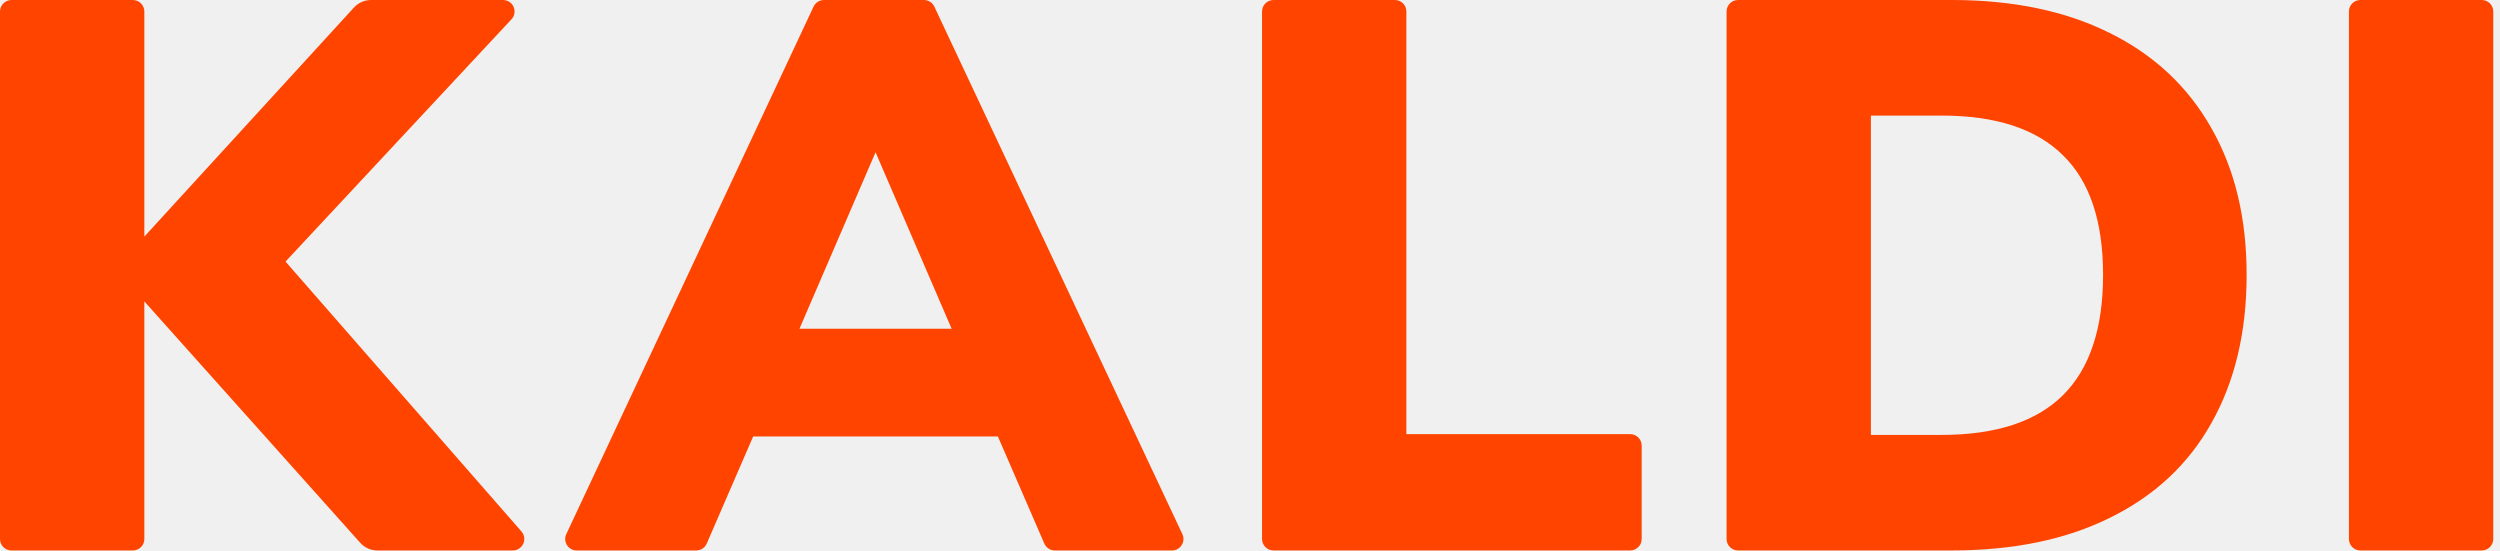
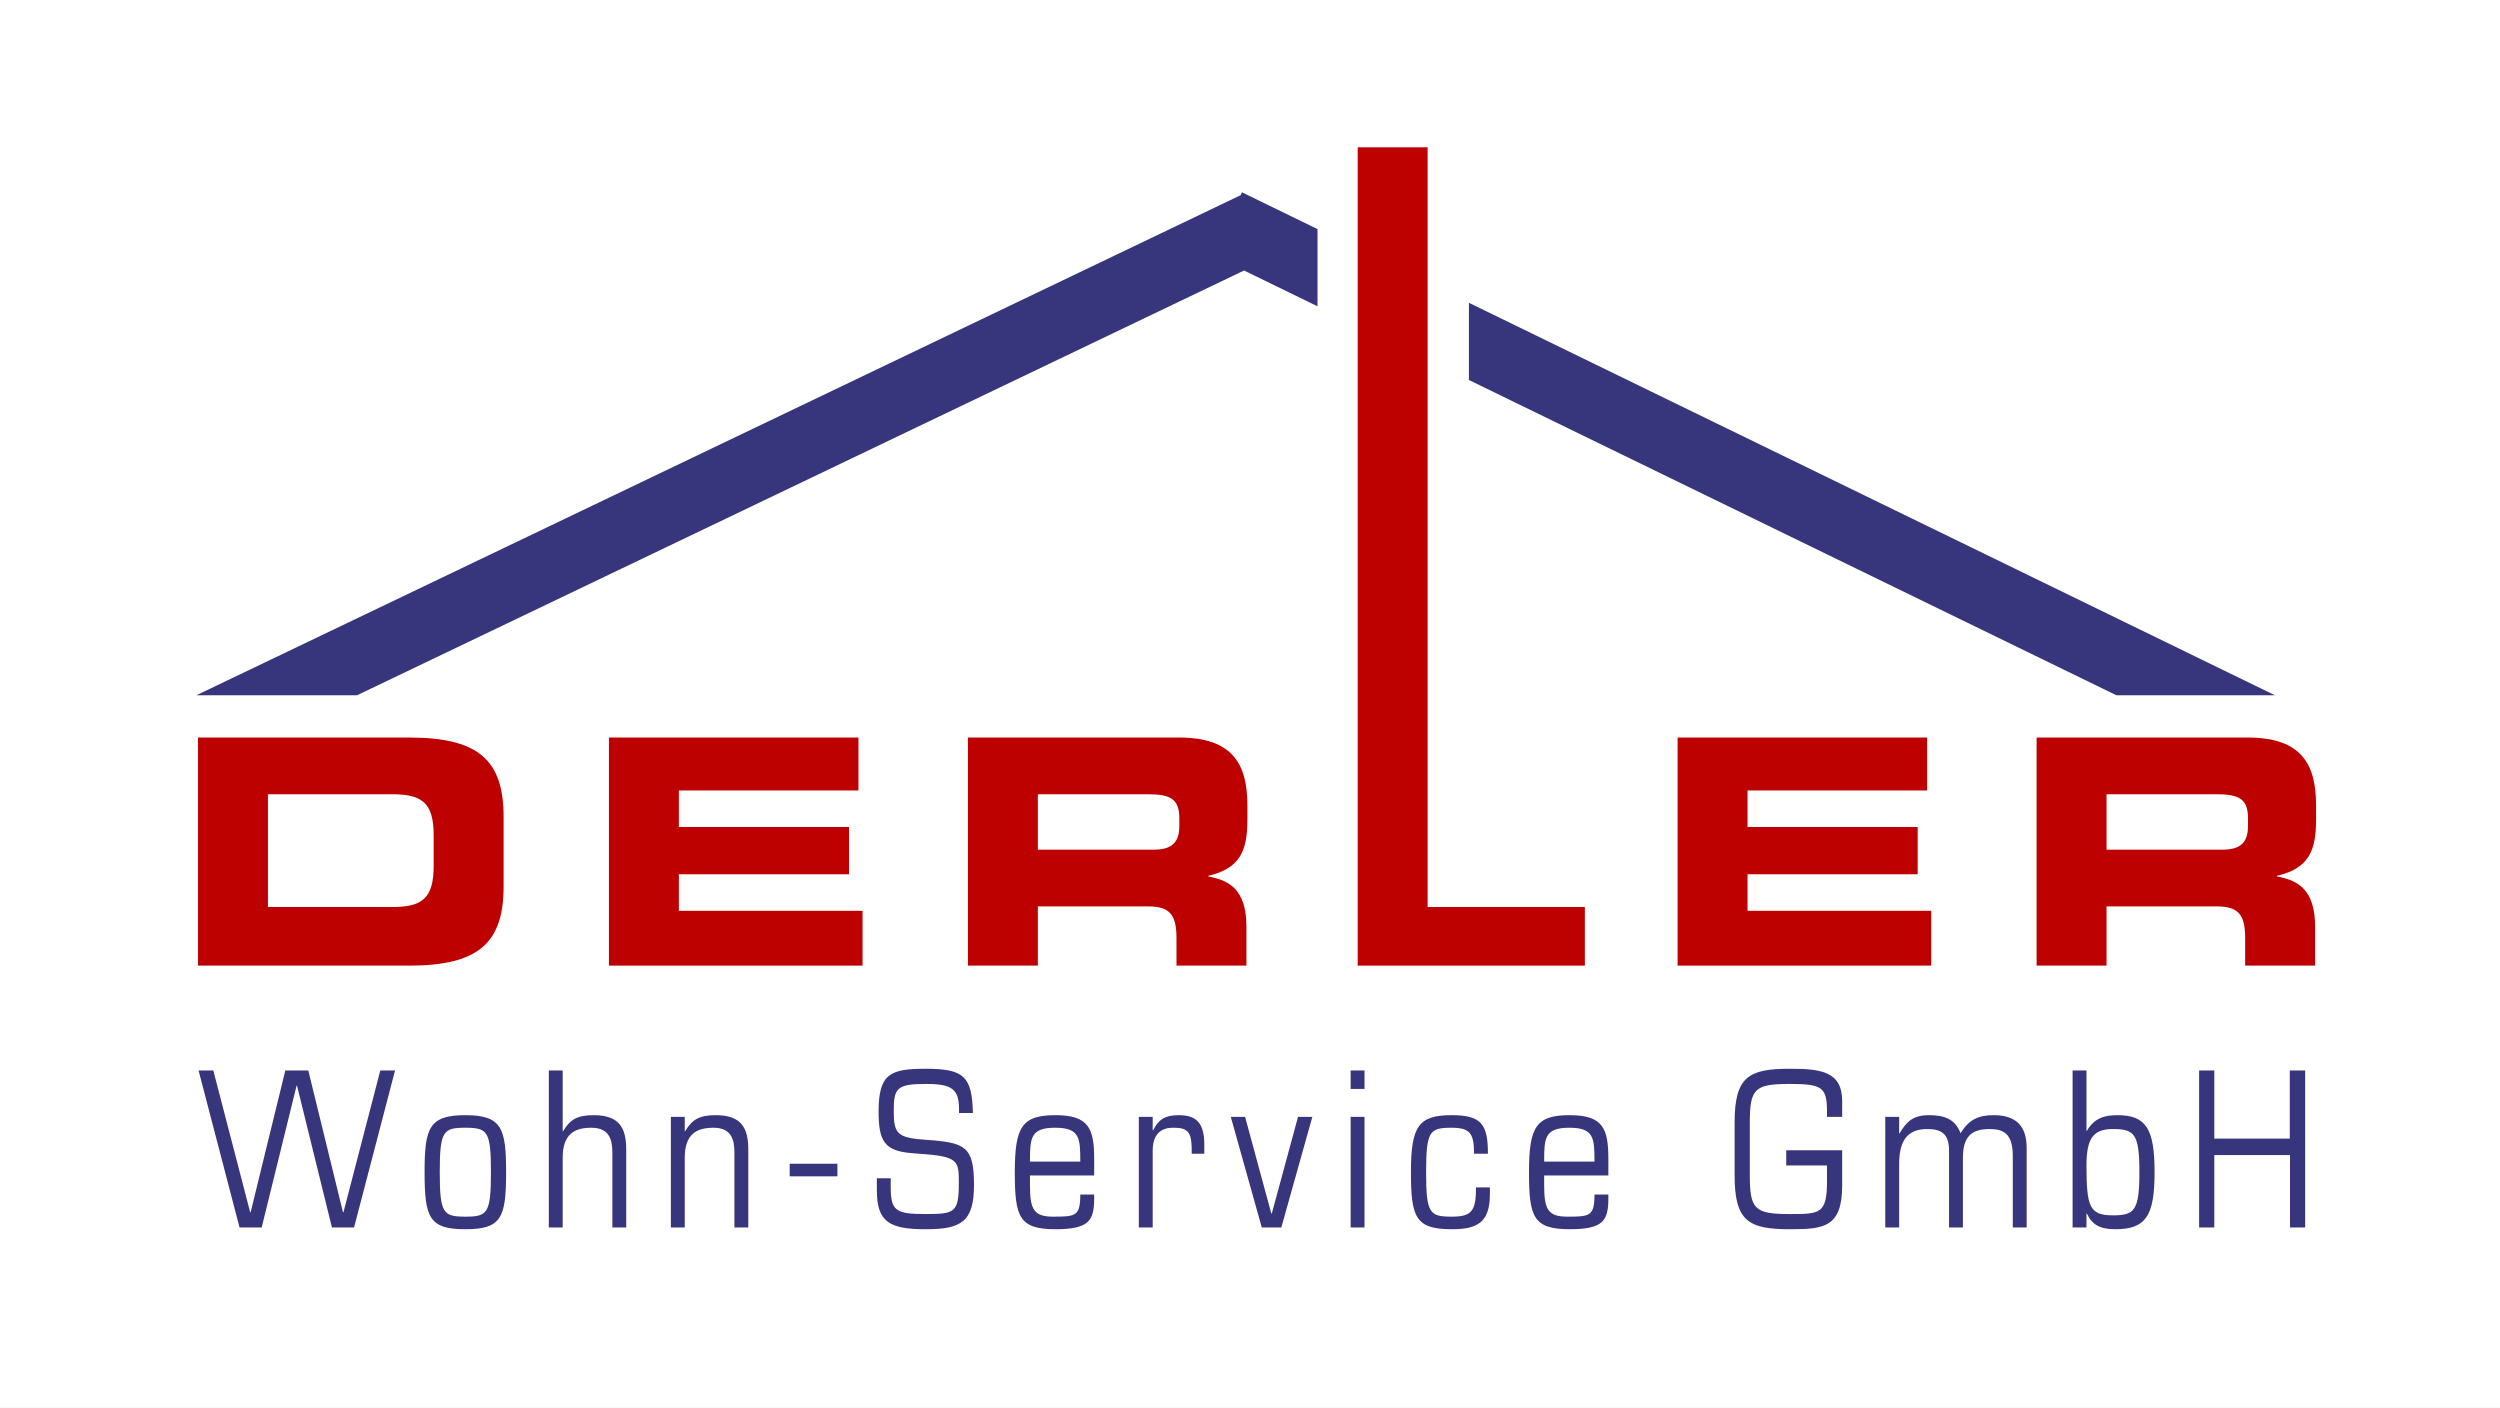
- <svg xmlns="http://www.w3.org/2000/svg" xmlns:xlink="http://www.w3.org/1999/xlink" viewBox="0 0 109 24">
-   <g transform="translate(-1470)">
-     <g style="mix-blend-mode:normal" transform="translate(1470)" fill="#f40">
-       <use xlink:href="#b" style="mix-blend-mode:normal" />
-       <use xlink:href="#c" style="mix-blend-mode:normal" />
-       <use xlink:href="#d" style="mix-blend-mode:normal" />
-       <use xlink:href="#e" style="mix-blend-mode:normal" />
-       <use xlink:href="#f" style="mix-blend-mode:normal" />
-     </g>
-   </g>
-   <defs>
-     <path id="b" d="M22.735 23.171c.283.323.053.829-.376.829h-5.907c-.285 0-.556-.121-.745-.333l-9.414-10.526v10.36c0 .276-.224.5-.5.5h-5.293c-.276 0-.5-.224-.5-.5v-23c0-.276.224-.5.5-.5h5.293c.276 0 .5.224.5.5v9.815l9.141-9.99c.19-.207.457-.325.738-.325h5.762c.437 0 .664.521.366.841l-9.851 10.563 10.287 11.767z" />
-     <path id="c" d="M45.991 24c-.199 0-.38-.118-.459-.301l-2.024-4.669h-10.67l-2.024 4.669c-.079.183-.259.301-.459.301h-5.212c-.366 0-.608-.381-.453-.712l10.782-23c.082-.176.259-.288.453-.288h4.358c.194 0 .37.112.453.287l10.815 23c.156.332-.086.713-.452.713h-5.108zm-11.135-9.668h6.635l-3.317-7.694-3.317 7.694z" />
-     <path id="d" d="M55.525 24c-.276 0-.5-.224-.5-.5v-23c0-.276.224-.5.5-.5h5.293c.276 0 .5.224.5.5v18.428h9.759c.276 0 .5.224.5.5v4.072c0 .276-.224.5-.5.5h-15.552z" />
-     <path id="e" d="M75.279.5c0-.276.224-.5.5-.5h9.315c2.667 0 4.959.477 6.874 1.43 1.938.953 3.42 2.338 4.446 4.153 1.026 1.793 1.539 3.926 1.539 6.4 0 2.496-.513 4.652-1.539 6.468-1.003 1.793-2.474 3.166-4.412 4.119-1.915.953-4.218 1.43-6.908 1.43h-9.315c-.276 0-.5-.224-.5-.5v-23zm9.37 18.462c2.371 0 4.138-.579 5.301-1.736 1.163-1.157 1.744-2.905 1.744-5.242 0-2.338-.581-4.074-1.744-5.209-1.163-1.157-2.93-1.736-5.301-1.736h-3.078v13.923h3.078z" />
-     <path id="f" d="M102.913 24c-.276 0-.5-.224-.5-.5v-23c0-.276.224-.5.5-.5h5.293c.276 0 .5.224.5.5v23c0 .276-.224.5-.5.5h-5.293z" />
-   </defs>
+ <svg xmlns="http://www.w3.org/2000/svg" width="611" height="344" viewBox="0 0 611 344" fill="none">
+   <rect width="611" height="344" fill="white" />
+   <path d="M48.391 236H99.981C117.075 236 123.081 230.379 123.081 216.596V199.656C123.081 185.873 117.075 180.252 99.981 180.252H48.391V236ZM65.485 194.112H95.823C103.138 194.112 105.987 196.191 105.987 204.122V211.668C105.987 219.599 103.138 221.678 95.823 221.678H65.485V194.112Z" fill="#BD0000" />
+   <path d="M148.823 236H210.808V222.602H165.917V213.67H207.497V202.12H165.917V193.188H209.807V180.252H148.823V236Z" fill="#BD0000" />
+   <path d="M253.654 194.112H280.373C285.763 194.112 288.227 195.036 288.227 199.964V201.812C288.227 205.816 286.533 207.664 281.913 207.664H253.654V194.112ZM236.56 236H253.654V221.524H280.527C285.84 221.524 287.534 223.449 287.534 229.301V236H304.628V226.529C304.628 217.366 300.393 215.133 295.311 214.209V214.055C303.165 212.207 304.859 207.818 304.859 200.349V196.807C304.859 186.797 301.317 180.252 288.15 180.252H236.56V236Z" fill="#BD0000" />
+   <path d="M331.818 236H387.335V221.678H348.912V36H331.818V236Z" fill="#BD0000" />
+   <path d="M410.006 236H471.991V222.602H427.1V213.67H468.68V202.12H427.1V193.188H470.99V180.252H410.006V236Z" fill="#BD0000" />
+   <path d="M514.838 194.112H541.557C546.947 194.112 549.411 195.036 549.411 199.964V201.812C549.411 205.816 547.717 207.664 543.097 207.664H514.838V194.112ZM497.744 236H514.838V221.524H541.711C547.024 221.524 548.718 223.449 548.718 229.301V236H565.812V226.529C565.812 217.366 561.577 215.133 556.495 214.209V214.055C564.349 212.207 566.043 207.818 566.043 200.349V196.807C566.043 186.797 562.501 180.252 549.334 180.252H497.744V236Z" fill="#BD0000" />
+   <path d="M81.125 300H86.531L96.548 261.628H92.944L83.934 296.29H83.828L75.348 261.628H69.73L61.25 296.29H61.144L52.134 261.628H48.53L58.547 300H63.953L72.486 265.338H72.592L81.125 300ZM107.477 286.485C107.477 276.415 108.325 275.62 113.731 275.62C119.137 275.62 119.985 276.415 119.985 286.485C119.985 296.555 119.137 297.35 113.731 297.35C108.325 297.35 107.477 296.555 107.477 286.485ZM103.767 286.485C103.767 297.668 104.933 300.424 113.731 300.424C122.529 300.424 123.695 297.668 123.695 286.485C123.695 275.726 122.635 272.546 113.731 272.546C104.827 272.546 103.767 275.726 103.767 286.485ZM134.129 300H137.521V282.934C137.521 277.21 140.383 275.62 144.517 275.62C148.969 275.62 149.658 278.588 149.658 281.715V300H153.05V280.92C153.05 275.673 151.354 272.546 145.1 272.546C141.178 272.546 139.323 273.553 137.627 276.468H137.521V261.628H134.129V300ZM163.962 300H167.354V282.934C167.354 277.21 170.216 275.62 174.35 275.62C178.802 275.62 179.491 278.588 179.491 281.715V300H182.883V280.92C182.883 275.673 181.187 272.546 174.933 272.546C171.011 272.546 169.156 273.553 167.46 276.468H167.354V272.97H163.962V300ZM193 287.492H204.66V284.418H193V287.492ZM214.301 290.937C214.301 298.675 217.428 300.424 226.226 300.424C234.865 300.424 238.045 298.675 238.045 289.612C238.045 280.284 235.978 279.224 226.491 278.588C219.389 278.111 218.435 277.157 218.435 271.698C218.435 266.027 219.018 264.914 226.279 264.914C232.639 264.914 234.388 266.133 234.388 271.168V272.016H237.78C237.568 263.112 235.607 261.204 226.279 261.204C217.587 261.204 214.725 262.37 214.725 271.698C214.725 279.012 216.262 281.291 222.781 281.821L226.703 282.139C234.335 282.775 234.335 284.206 234.335 289.082C234.335 296.343 233.381 296.714 226.173 296.714C218.965 296.714 217.693 295.919 217.693 290.195V287.969H214.301V290.937ZM251.726 283.888C251.726 278.164 251.832 275.62 257.874 275.62C263.916 275.62 264.022 278.164 264.022 283.888H251.726ZM267.414 287.28V283.199C267.414 275.832 266.089 272.546 257.98 272.546C249.818 272.546 248.016 275.302 248.016 286.485C248.016 297.456 249.076 300.424 257.98 300.424C266.089 300.424 267.414 298.357 267.414 292.951V291.944H264.022C264.022 297.244 262.856 297.35 257.397 297.35C252.733 297.35 251.726 295.654 251.726 289.771V287.28H267.414ZM278.326 300H281.718V281.185C281.718 277.475 283.467 275.567 286.859 275.62C290.728 275.62 291.311 276.998 291.258 281.98H294.332V279.807C294.332 274.401 292.371 272.546 288.078 272.546C284.686 272.546 283.096 273.659 281.824 276.256H281.718V272.97H278.326V300ZM308.383 300H313.153L320.732 272.97H317.234L310.821 296.608H310.715L304.302 272.97H300.804L308.383 300ZM330.095 300H333.487V272.97H330.095V300ZM330.095 266.133H333.487V261.628H330.095V266.133ZM363.649 281.98C363.649 274.825 362.112 272.546 354.798 272.546C346.636 272.546 344.834 275.302 344.834 286.485C344.834 297.456 345.894 300.424 354.798 300.424C360.84 300.424 364.126 298.94 364.126 291.944V290.195H360.734C360.734 296.025 359.674 297.35 354.798 297.35C349.392 297.35 348.544 296.555 348.544 286.485C348.544 276.415 349.392 275.62 354.798 275.62C359.303 275.62 360.257 277.051 360.257 281.98H363.649ZM377.394 283.888C377.394 278.164 377.5 275.62 383.542 275.62C389.584 275.62 389.69 278.164 389.69 283.888H377.394ZM393.082 287.28V283.199C393.082 275.832 391.757 272.546 383.648 272.546C375.486 272.546 373.684 275.302 373.684 286.485C373.684 297.456 374.744 300.424 383.648 300.424C391.757 300.424 393.082 298.357 393.082 292.951V291.944H389.69C389.69 297.244 388.524 297.35 383.065 297.35C378.401 297.35 377.394 295.654 377.394 289.771V287.28H393.082ZM436.553 284.842H446.517V288.658C446.517 296.661 444.821 296.714 437.454 296.714C428.762 296.714 427.649 295.548 427.649 287.068V274.56C427.649 266.08 428.762 264.914 437.454 264.914C445.245 264.914 446.517 265.709 446.517 271.592V272.97H450.227V269.101C450.227 261.84 444.98 261.204 437.454 261.204C427.384 261.204 423.939 263.112 423.939 274.348V287.28C423.939 298.516 427.384 300.424 437.454 300.424C445.722 300.424 450.227 300 450.227 289.718V281.132H436.553V284.842ZM460.762 300H464.154V284.524C464.154 278.906 466.062 275.938 470.991 275.938C474.701 275.938 476.344 277.263 476.344 281.291V300H479.736V282.987C479.736 277.687 481.909 275.938 486.255 275.938C489.7 275.938 491.926 277.104 491.926 282.51V300H495.318V280.549C495.318 275.196 492.721 272.546 487.262 272.546C483.446 272.546 481.22 273.659 479.153 276.945C477.775 273.341 475.019 272.546 471.415 272.546C467.599 272.546 465.956 274.083 464.26 276.998H464.154V272.97H460.762V300ZM522.868 286.485C522.868 295.813 521.702 297.032 516.402 297.032C510.731 297.032 509.936 295.018 509.936 284.895C509.936 278.27 511.526 275.938 516.402 275.938C521.702 275.938 522.868 277.157 522.868 286.485ZM506.544 300H509.936V296.608H510.042C511.314 299.311 513.169 300.424 516.985 300.424C524.511 300.424 526.578 297.085 526.578 286.485C526.578 275.885 524.511 272.546 517.515 272.546C514.441 272.546 511.897 273.182 510.042 276.362H509.936V261.628H506.544V300ZM537.467 300H541.177V282.298H559.674V300H563.384V261.628H559.621V278.27H541.177V261.628H537.467V300Z" fill="#37367D" />
+   <path fill-rule="evenodd" clip-rule="evenodd" d="M304.044 66.113L322 74.856V55.99L303.537 47L303.16 47.793L303.135 47.74L48 169.916L48.005 169.927H87.252L304.044 66.113ZM556 169.927H517.254L359 92.872V74.005L556 169.927Z" fill="#37367D" />
</svg>
